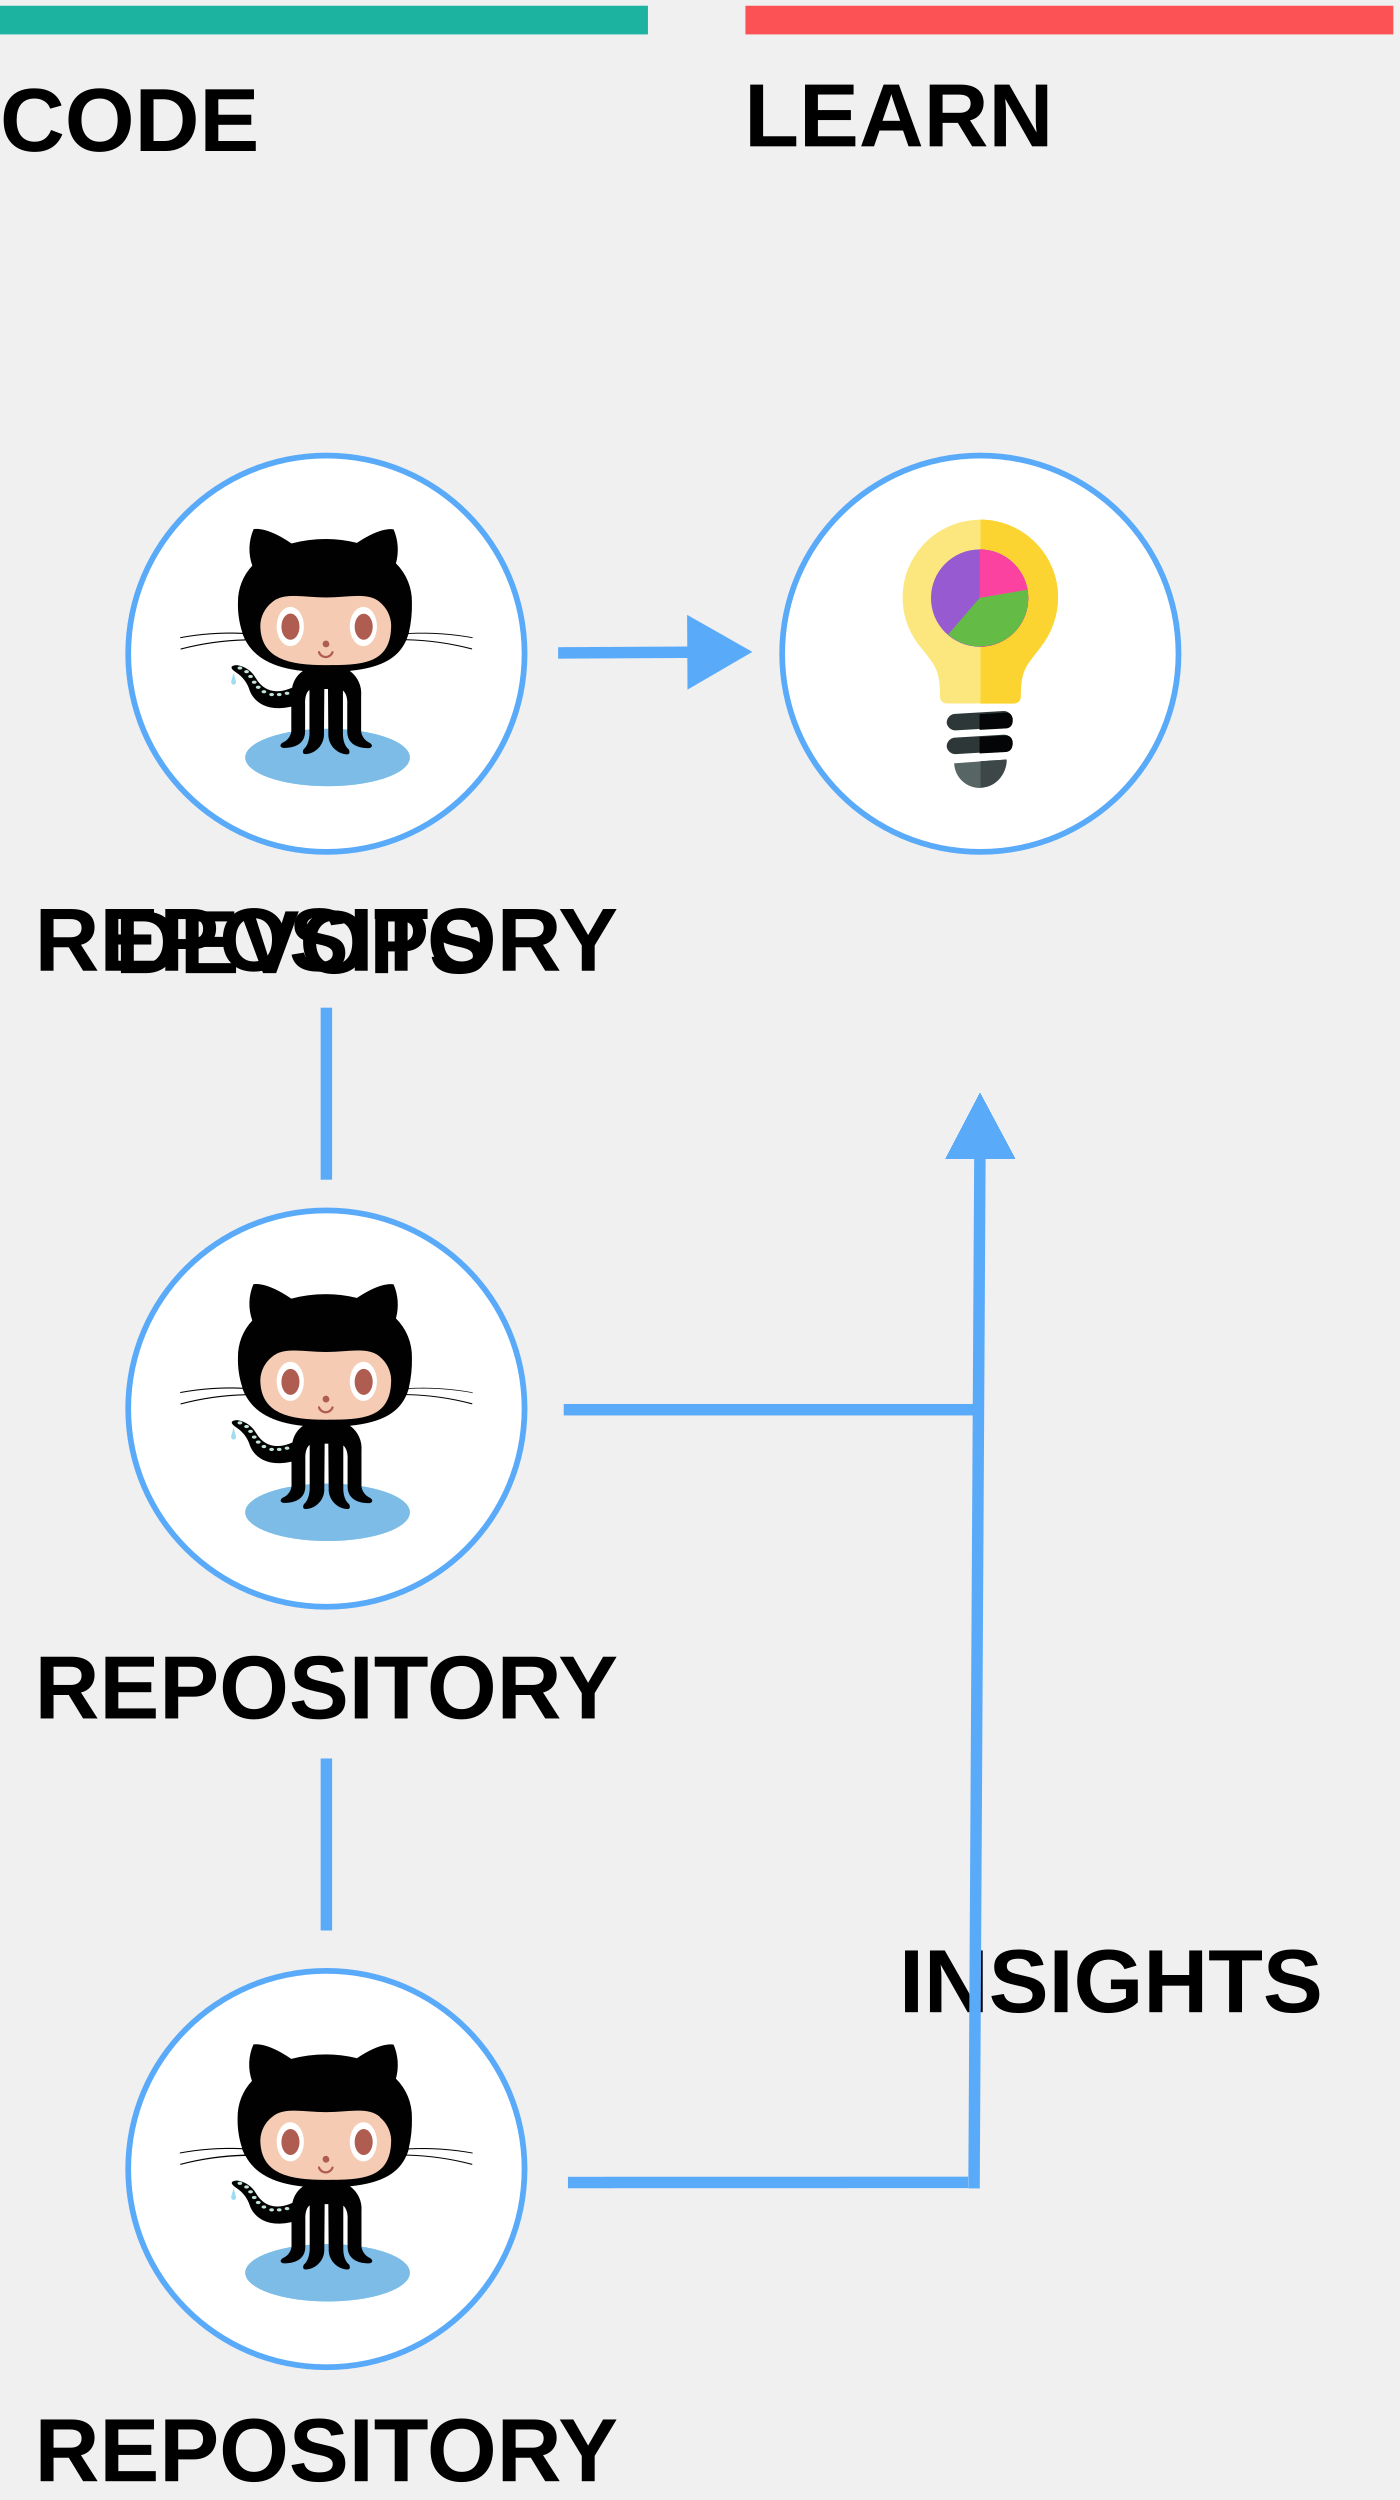
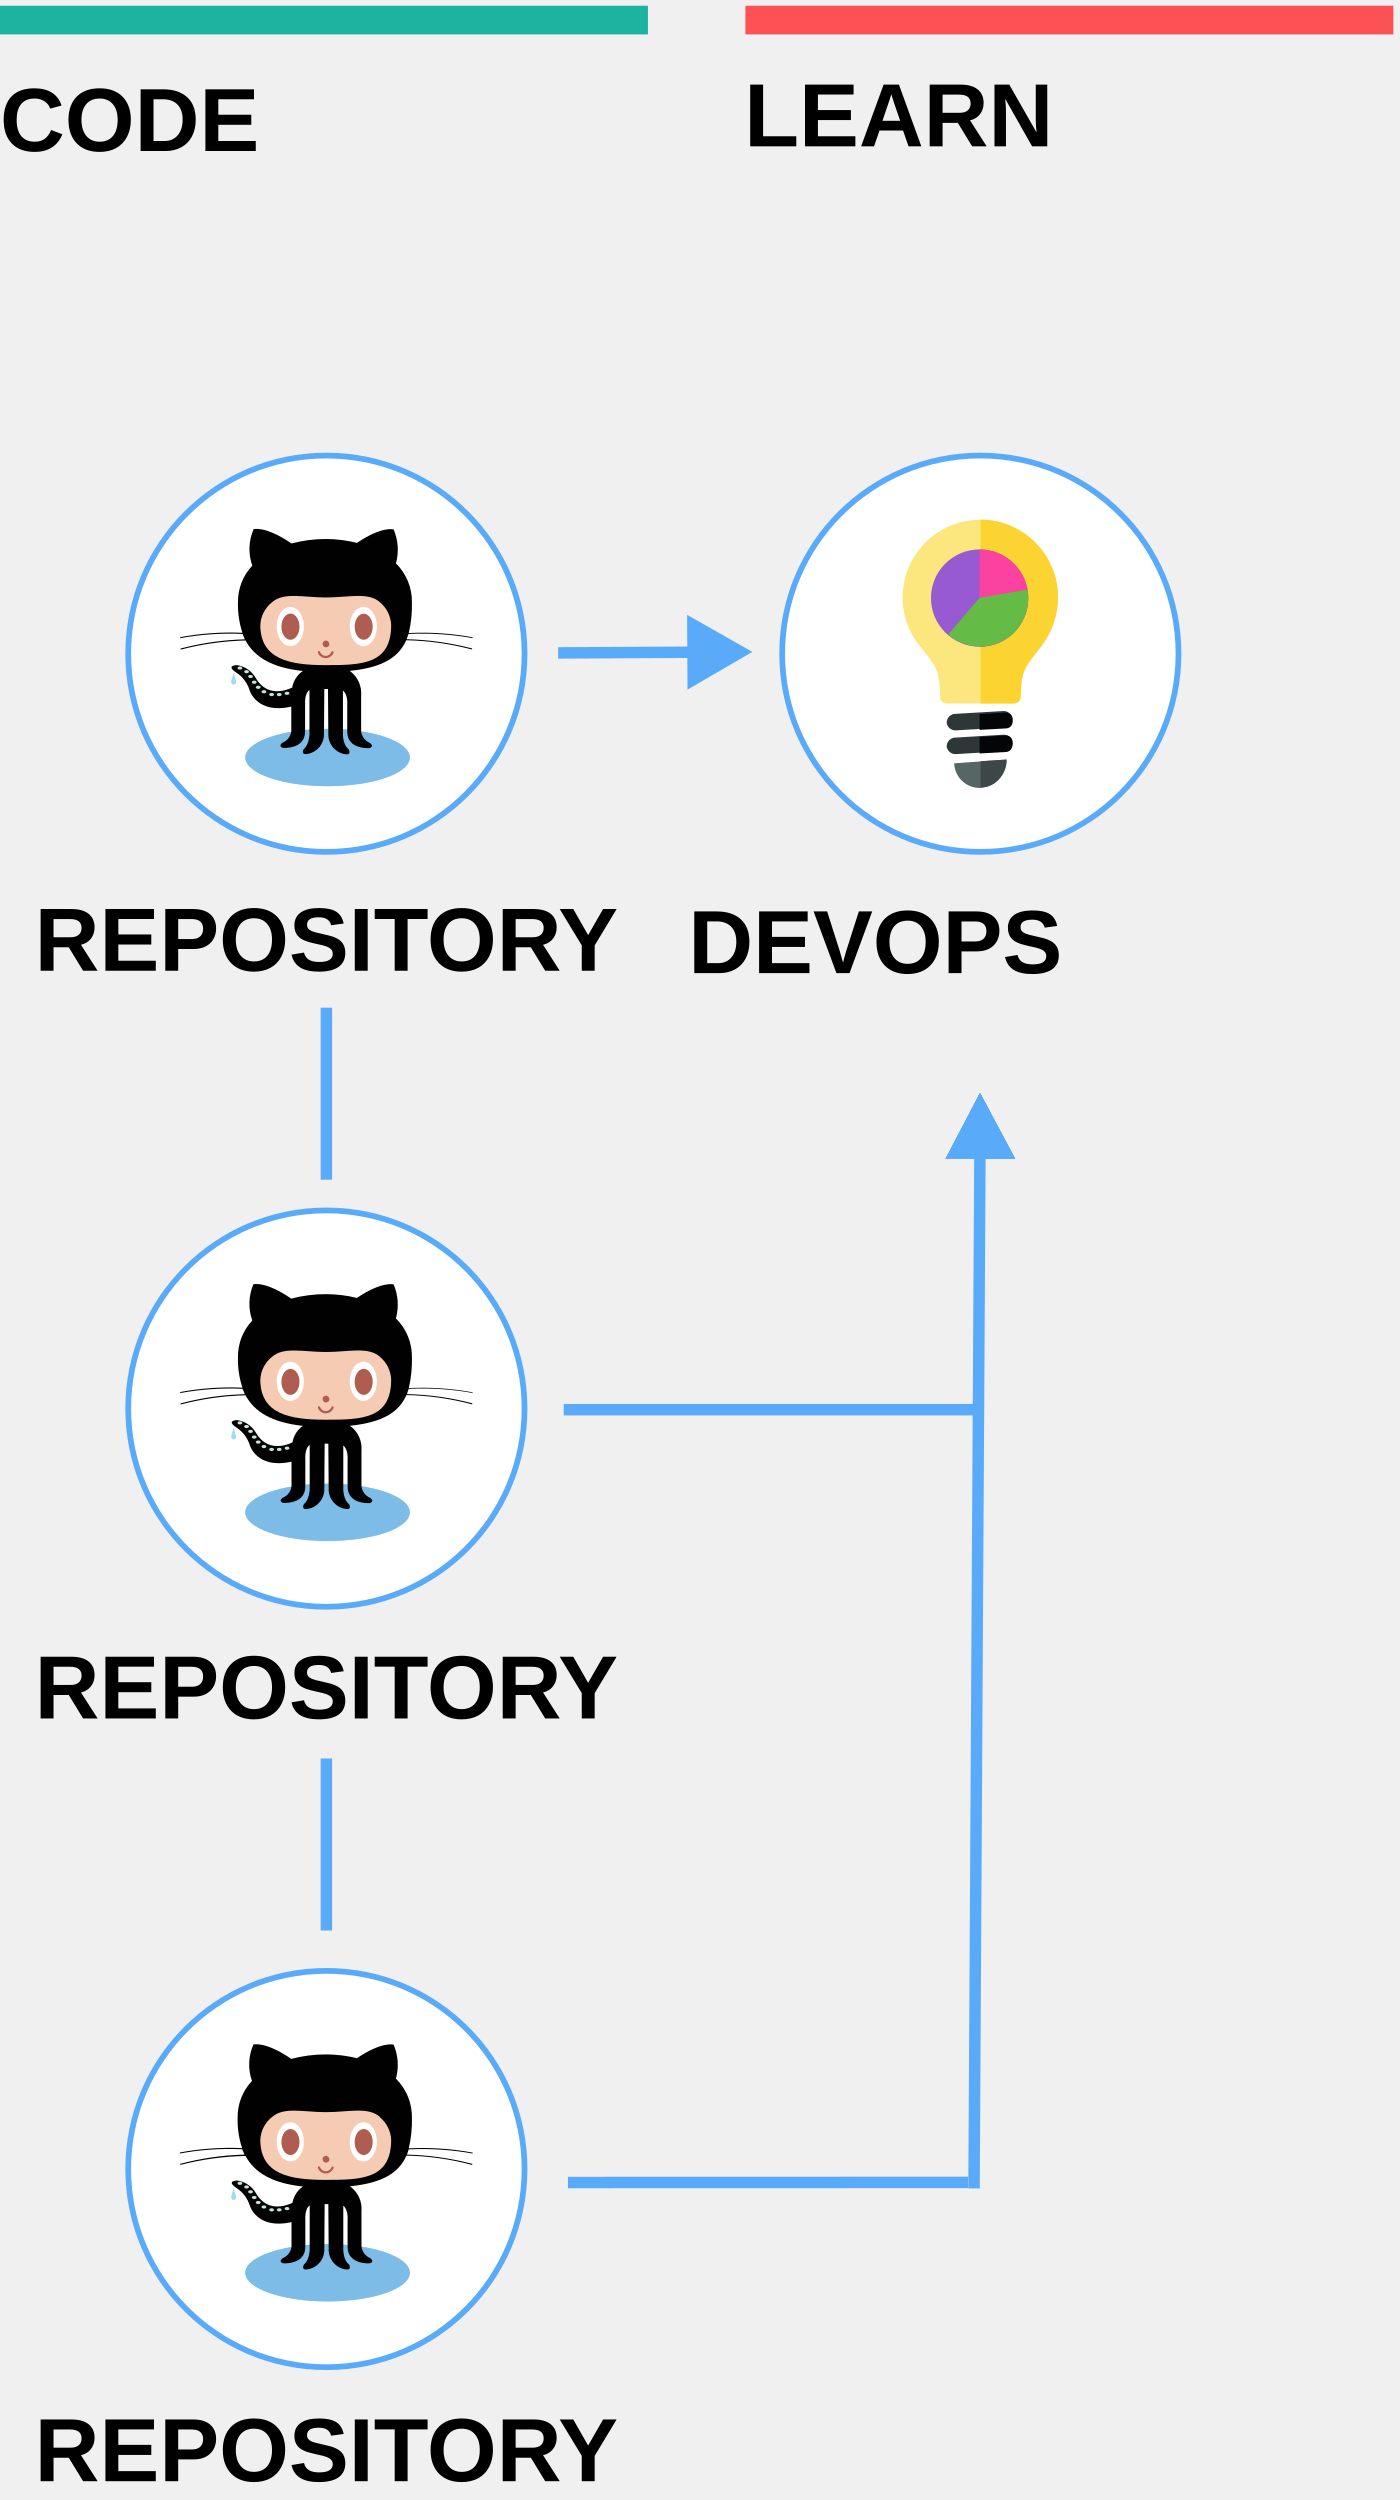
<svg xmlns="http://www.w3.org/2000/svg" width="244px" height="436px" viewBox="0 0 244 436" version="1.1">
  <g id="Page-1" stroke="none" stroke-width="1" fill="none" fill-rule="evenodd">
    <g id="shuyuhi" transform="translate(0, 1)">
      <rect id="svg_8" fill="#1CB3A0" fill-rule="nonzero" x="0" y="0" width="113" height="5" />
      <path d="M56.92,204.74 L56.92,174.74" id="svg_18" stroke="#5AAAFA" stroke-width="2" />
      <g id="svg_19" transform="translate(97, 106)">
        <g id="svg_20">
          <path d="M24.82,6.74 L0.34,6.87" id="svg_21" stroke="#5AAAFA" stroke-width="2" />
          <g id="svg_22" transform="translate(22, 0)" fill="#5AAAFA" fill-rule="nonzero">
            <polygon id="svg_23" points="0.83 0.23 12.21 6.69 0.9 13.27" />
          </g>
        </g>
      </g>
      <path d="M56.92,335.68 L56.92,305.68" id="svg_171" stroke="#5AAAFA" stroke-width="2" />
      <g id="svg_210" transform="translate(98, 244)" stroke="#5AAAFA" stroke-width="2">
        <g id="svg_211">
          <path d="M71.9,0.85 L0.31,0.85" id="svg_212" />
        </g>
      </g>
      <rect id="svg_318" fill="#FC5255" fill-rule="nonzero" x="130" y="0" width="113" height="5" />
      <g id="svg_363" transform="translate(164, 189)" fill="#5AAAFA" fill-rule="nonzero">
        <g id="svg_365">
          <polygon id="e1_366" points="13.04 12.102 6.91 0.626 0.91 12.102" />
        </g>
      </g>
      <g id="svg_363" transform="translate(164, 189)" fill="#5AAAFA" fill-rule="nonzero">
        <g id="svg_365">
          <polygon id="e1_366" points="13.04 12.102 6.91 0.626 0.91 12.102" />
        </g>
      </g>
      <g id="svg_363" transform="translate(164, 189)" fill="#5AAAFA" fill-rule="nonzero">
        <g id="svg_365">
          <polygon id="e1_366" points="13.04 12.102 6.91 0.626 0.91 12.102" />
        </g>
      </g>
      <g id="svg_363" transform="translate(164, 189)" fill="#5AAAFA" fill-rule="nonzero">
        <g id="svg_365">
          <polygon id="e1_366" points="13.04 12.102 6.91 0.626 0.91 12.102" />
        </g>
      </g>
      <g id="svg_363" transform="translate(164, 189)" fill="#5AAAFA" fill-rule="nonzero">
        <g id="svg_365">
          <polygon id="e1_366" points="13.04 12.102 6.91 0.626 0.91 12.102" />
        </g>
      </g>
      <text id="headerSVG.code" fill="#000000" font-family="Arial-BoldMT, Arial" font-size="15.65" font-weight="bold">
        <tspan x="0" y="25.34">CODE</tspan>
      </text>
      <text id="headerSVG.learn" fill="#000000" font-family="Arial-BoldMT, Arial" font-size="15.65" font-weight="bold">
        <tspan x="129.79" y="24.52">LEARN</tspan>
      </text>
      <g id="Group" transform="translate(6, 154)" fill="#000000" font-family="Arial-BoldMT, Arial" font-size="15.65" font-weight="bold">
        <text id="headerSVG.repository1">
          <tspan x="0.04" y="14.3">REPOSITORY</tspan>
        </text>
      </g>
      <g id="Group" transform="translate(6, 284)" fill="#000000" font-family="Arial-BoldMT, Arial" font-size="15.65" font-weight="bold">
        <text id="headerSVG.repository2">
          <tspan x="0.04" y="14.7">REPOSITORY</tspan>
        </text>
      </g>
      <g id="Group" transform="translate(6, 417)" fill="#000000" font-family="Arial-BoldMT, Arial" font-size="15.65" font-weight="bold">
        <text id="headerSVG.repository3">
          <tspan x="0.04" y="14.72">REPOSITORY</tspan>
        </text>
      </g>
-       <g id="Group" transform="translate(20, 154)" fill="#000000" font-family="Arial-BoldMT, Arial" font-size="15.65" font-weight="bold">
+       <g id="Group" transform="translate(120, 154)" fill="#000000" font-family="Arial-BoldMT, Arial" font-size="15.65" font-weight="bold">
        <text id="headerSVG.devops">
          <tspan x="0.04" y="14.72">DEVOPS</tspan>
        </text>
      </g>
-       <g id="Group" transform="translate(20, 165)" fill="#000000" font-family="Arial-BoldMT, Arial" font-size="15.65" font-weight="bold">
+       <g id="Group" transform="translate(120, 165)" fill="#000000" font-family="Arial-BoldMT, Arial" font-size="15.65" font-weight="bold">
        <text id="headerSVG.insights">
          <tspan x="136.79" y="184.92">INSIGHTS</tspan>
        </text>
      </g>
      <path d="M99.05,379.63 L168.85,379.61" id="e2_line" stroke="#5AAAFA" stroke-width="2" />
      <path d="M170.94,192.73 L169.87,380.66" id="e3_line" stroke="#5AAAFA" stroke-width="2" />
      <circle id="svg_4-2" stroke="#5AAAFA" fill="#FFFFFF" fill-rule="nonzero" cx="170.97" cy="113.01" r="34.56" />
      <path d="M175.28,125.86 L166.67,126.38 C165.895,126.4 165.225,125.845 165.1,125.08 L165.1,125.08 C165.081,124.302 165.641,123.63 166.41,123.51 L175,123 C175.775,122.98 176.445,123.535 176.57,124.3 L176.57,124.3 C176.637,124.645 176.564,125.002 176.367,125.293 C176.17,125.584 175.865,125.785 175.52,125.85 L175.28,125.86 Z" id="svg_342" fill="#2E3737" fill-rule="nonzero" />
      <path d="M175.28,130 L166.67,130.52 C165.895,130.54 165.225,129.985 165.1,129.22 L165.1,129.22 C165.081,128.442 165.641,127.77 166.41,127.65 L175.01,127.13 C175.788,127.111 176.46,127.671 176.58,128.44 L176.58,128.44 C176.717,129.139 176.274,129.821 175.58,129.98 L175.28,130 Z" id="svg_343" fill="#2E3737" fill-rule="nonzero" />
      <g id="svg_344" transform="translate(166, 131)" fill="#586565" fill-rule="nonzero">
        <path d="M0.41,1.12 L0.41,1.12 C0.491,3.511 2.447,5.411 4.84,5.42 C7.415,5.312 9.439,3.178 9.41,0.6 L9.41,0.47 L0.41,1.12 Z" id="svg_345" />
      </g>
      <g id="svg_346" transform="translate(157, 89)" fill="#FCE77F" fill-rule="nonzero">
        <path d="M27.53,14.17 C27.516,8.142 23.524,2.846 17.733,1.173 C11.941,-0.499 5.74,1.852 2.515,6.945 C-0.711,12.038 -0.187,18.649 3.8,23.17 C5.89,25.9 6.93,26.69 6.93,31.25 L6.93,31.51 C6.927,31.82 7.048,32.119 7.266,32.34 C7.483,32.562 7.78,32.687 8.09,32.69 L19.71,32.69 C20.356,32.69 20.88,32.166 20.88,31.52 L20.88,31.52 L20.88,31.26 C20.88,26.57 22.06,25.92 24.4,22.79 L24.4,22.79 C26.405,20.363 27.51,17.318 27.53,14.17 L27.53,14.17 Z" id="svg_347" />
        <path d="M24.4,22.75 L24.53,22.48 C24.53,22.61 24.53,22.75 24.4,22.75 Z" id="svg_348" />
      </g>
      <path d="M184.53,103.17 C184.492,95.709 178.461,89.665 171,89.61 L171,121.69 L176.87,121.69 C177.516,121.69 178.04,121.166 178.04,120.52 L178.04,120.52 L178.04,120.26 C178.04,115.57 179.22,114.91 181.56,111.79 L181.56,111.79 C183.467,109.319 184.51,106.291 184.53,103.17 Z" id="svg_349" fill="#FCD432" fill-rule="nonzero" />
      <path d="M176.58,128.86 L176.58,128.34 C176.572,128.048 176.449,127.772 176.237,127.571 C176.025,127.37 175.742,127.262 175.45,127.27 L175.28,127.27 L170.84,127.53 L170.84,130.4 L175.54,130.14 C176.165,130.062 176.611,129.496 176.54,128.87 L176.58,128.86 Z" id="svg_350" fill="#030506" fill-rule="nonzero" />
      <path d="M176.58,124.69 L176.58,124.29 C176.527,123.69 176.001,123.244 175.4,123.29 L175.28,123.29 L170.84,123.55 L170.84,126.29 L175.54,126.03 C176.178,125.972 176.648,125.408 176.59,124.77 C176.59,124.77 176.58,124.72 176.58,124.69 Z" id="svg_351" fill="#030506" fill-rule="nonzero" />
      <path d="M175.54,131.47 L171.01,131.75 L171.01,136.31 C173.49,136.44 175.58,134.09 175.58,131.49 L175.54,131.47 Z" id="svg_352" fill="#3D4747" fill-rule="nonzero" />
      <circle id="svg_353" fill="#975AD1" fill-rule="nonzero" cx="170.84" cy="103.3" r="8.48" />
      <path d="M170.84,94.82 L170.84,111.82 C175.534,111.82 179.34,108.014 179.34,103.32 C179.34,98.626 175.534,94.82 170.84,94.82 Z" id="svg_354" fill="#FC42A0" fill-rule="nonzero" />
      <path d="M177.36,108.75 C178.969,106.83 179.64,104.294 179.19,101.83 L170.84,103.27 L165.36,109.66 C167.062,111.144 169.286,111.888 171.539,111.727 C173.792,111.565 175.887,110.512 177.36,108.8 L177.36,108.75 Z" id="svg_355" fill="#64BC46" fill-rule="nonzero" />
      <circle id="svg_4" stroke="#5AAAFA" fill="#FFFFFF" fill-rule="nonzero" cx="56.92" cy="113.01" r="34.56" />
      <path d="M71.47,131.11 C71.47,133.88 65.04,136.11 57.12,136.11 C49.2,136.11 42.78,133.86 42.78,131.11 C42.78,128.36 49.2,126.11 57.12,126.11 C65.04,126.11 71.47,128.33 71.47,131.11 Z" id="Path" fill="#9EDCF2" fill-rule="nonzero" />
      <path d="M71.47,131.11 C71.47,133.88 65.04,136.11 57.12,136.11 C49.2,136.11 42.78,133.86 42.78,131.11 C42.78,128.36 49.2,126.11 57.12,126.11 C65.04,126.11 71.47,128.33 71.47,131.11 Z" id="Path" fill="#7DBCE7" fill-rule="nonzero" />
      <path d="M40.74,116.36 L40.32,117.8 C40.257,118.076 40.426,118.351 40.7,118.42 C40.855,118.421 41.001,118.344 41.089,118.216 C41.177,118.088 41.196,117.925 41.14,117.78 L40.74,116.36 L40.74,116.36 Z" id="Path" fill="#9EDCF2" fill-rule="nonzero" />
      <path d="M82.42,110.32 L82.42,110.14 C78.751,109.464 75.016,109.216 71.29,109.4 C71.698,107.661 71.883,105.876 71.84,104.09 C71.886,101.524 70.877,99.052 69.05,97.25 C69.595,95.289 69.453,93.2 68.65,91.33 C68.65,91.33 66.65,90.71 62.25,93.68 C60.481,93.233 58.664,93.005 56.84,93 C54.815,92.999 52.798,93.261 50.84,93.78 C46.25,90.65 44.23,91.29 44.23,91.29 C43.348,93.304 43.266,95.578 44,97.65 C42.363,99.383 41.466,101.686 41.5,104.07 C41.451,105.865 41.715,107.655 42.28,109.36 C38.646,109.201 35.006,109.456 31.43,110.12 L31.43,110.3 C35.014,109.642 38.66,109.393 42.3,109.56 C42.42,109.88 42.56,110.2 42.7,110.5 C38.907,110.6 35.138,111.14 31.47,112.11 L31.53,112.29 C35.22,111.328 39.008,110.794 42.82,110.7 C44.37,113.57 47.41,115.45 52.82,116.02 C51.83,116.694 51.156,117.74 50.95,118.92 C49.89,119.42 46.58,120.65 44.58,117.22 C43.902,116.019 42.705,115.199 41.34,115 C41.34,115 39.27,115 41.2,116.29 C42.325,117.02 43.154,118.126 43.54,119.41 C43.54,119.41 44.79,123.6 50.8,122.24 L50.8,126.53 C50.696,127.43 50.104,128.199 49.26,128.53 C49.26,128.53 48.42,129.11 49.32,129.43 C49.32,129.43 53.21,129.75 53.21,126.56 L53.21,121.85 C53.21,121.85 53.05,119.97 53.97,119.34 L53.97,127.08 C53.97,127.08 53.91,128.93 52.97,129.63 C52.97,129.63 52.33,130.77 53.73,130.47 C55.374,130.14 56.543,128.676 56.5,127 L56.56,119.16 L57.2,119.16 L57.26,127 C57.208,128.694 58.387,130.179 60.05,130.51 C61.45,130.83 60.81,129.67 60.81,129.67 C59.81,128.97 59.81,127.12 59.81,127.12 L59.81,119.44 C60.72,120.15 60.56,121.89 60.56,121.89 L60.56,126.6 C60.56,129.79 64.45,129.47 64.45,129.47 C65.35,129.15 64.51,128.57 64.51,128.57 C63.681,128.223 63.098,127.461 62.98,126.57 L62.98,120.38 C63.143,118.672 62.39,117.006 61,116 C66.79,115.43 69.56,113.57 70.84,110.66 C74.707,110.739 78.551,111.28 82.29,112.27 L82.35,112.09 C78.615,111.116 74.779,110.576 70.92,110.48 C71.04,110.18 71.14,109.88 71.24,109.56 C74.999,109.384 78.766,109.632 82.47,110.3 L82.42,110.32 Z" id="Path" fill="#010101" fill-rule="nonzero" />
      <path d="M66.22,104 C67.43,104.984 68.159,106.441 68.22,108 C68.22,114.87 63.12,115 56.81,115 C50.5,115 45.4,114 45.4,108 C45.469,106.463 46.198,105.031 47.4,104.07 C49.45,102.2 52.92,103.2 56.85,103.2 C60.78,103.2 64.23,102.2 66.29,104.05 L66.22,104 Z" id="Path" fill="#F5CCB3" fill-rule="nonzero" />
      <path d="M53,108.26 C53,110.16 51.95,111.68 50.63,111.68 C49.31,111.68 48.25,110.14 48.25,108.26 C48.25,106.38 49.31,104.85 50.63,104.85 C51.95,104.85 53,106.37 53,108.26 Z" id="Path" fill="#FFFFFF" fill-rule="nonzero" />
      <path d="M52.23,108.3 C52.23,109.56 51.52,110.58 50.66,110.58 C49.8,110.58 49.08,109.58 49.08,108.3 C49.08,107.02 49.8,106 50.66,106 C51.52,106 52.23,107.05 52.23,108.3 Z" id="Path" fill="#AF5C51" fill-rule="nonzero" />
      <path d="M65.74,108.26 C65.74,110.16 64.68,111.68 63.37,111.68 C62.06,111.68 61,110.14 61,108.26 C61,106.38 62.06,104.85 63.38,104.85 C64.7,104.85 65.74,106.37 65.74,108.26 Z" id="Path" fill="#FFFFFF" fill-rule="nonzero" />
      <path d="M65,108.3 C65,109.56 64.28,110.58 63.43,110.58 C62.58,110.58 61.85,109.58 61.85,108.3 C61.85,107.02 62.57,106.03 63.43,106.03 C64.29,106.03 65,107.05 65,108.3 Z M57.46,111.3 C57.46,111.631 57.191,111.9 56.86,111.9 C56.529,111.9 56.26,111.631 56.26,111.3 C56.26,110.969 56.529,110.7 56.86,110.7 C57.176,110.721 57.421,110.984 57.42,111.3 L57.46,111.3 Z M55.46,112.79 C55.434,112.725 55.447,112.65 55.492,112.597 C55.538,112.544 55.61,112.52 55.678,112.535 C55.747,112.55 55.801,112.602 55.82,112.67 C55.963,113.101 56.366,113.391 56.82,113.39 C57.269,113.377 57.665,113.092 57.82,112.67 C57.857,112.576 57.961,112.527 58.057,112.559 C58.153,112.591 58.207,112.693 58.18,112.79 C57.982,113.381 57.428,113.78 56.805,113.78 C56.182,113.78 55.628,113.381 55.43,112.79 L55.46,112.79 Z" id="Shape" fill="#AF5C51" fill-rule="nonzero" />
      <path d="M42.26,115.51 C42.26,115.67 42.08,115.78 41.84,115.78 C41.6,115.78 41.42,115.67 41.42,115.51 C41.42,115.35 41.6,115.23 41.84,115.23 C42.08,115.23 42.26,115.35 42.26,115.51 Z M43.42,116.14 C43.42,116.3 43.24,116.42 43,116.42 C42.76,116.42 42.58,116.3 42.58,116.14 C42.58,115.98 42.76,115.86 43,115.86 C43.24,115.86 43.42,116 43.42,116.14 L43.42,116.14 Z M44.11,116.98 C44.11,117.14 43.94,117.26 43.7,117.26 C43.46,117.26 43.28,117.14 43.28,116.98 C43.28,116.82 43.46,116.7 43.7,116.7 C43.94,116.7 44.11,116.82 44.11,117 L44.11,116.98 Z M44.75,117.98 C44.75,118.14 44.57,118.26 44.33,118.26 C44.09,118.26 43.92,118.14 43.92,117.98 C43.92,117.82 44.09,117.7 44.33,117.7 C44.57,117.7 44.75,117.78 44.75,117.94 L44.75,117.98 Z M45.45,118.86 C45.45,119.02 45.27,119.14 45.03,119.14 C44.79,119.14 44.61,119.02 44.61,118.86 C44.61,118.7 44.79,118.58 45.03,118.58 C45.27,118.58 45.45,118.66 45.45,118.82 L45.45,118.86 Z M46.45,119.64 C46.45,119.79 46.27,119.91 46.03,119.91 C45.79,119.91 45.61,119.79 45.61,119.64 C45.61,119.49 45.79,119.36 46.03,119.36 C46.27,119.36 46.41,119.44 46.41,119.6 L46.45,119.64 Z M47.79,120.13 C47.79,120.29 47.61,120.41 47.37,120.41 C47.13,120.41 46.95,120.29 46.95,120.13 C46.95,119.97 47.13,119.85 47.37,119.85 C47.61,119.85 47.75,119.93 47.75,120.09 L47.79,120.13 Z M49.12,120.13 C49.12,120.29 48.94,120.41 48.7,120.41 C48.46,120.41 48.28,120.29 48.28,120.13 C48.28,119.97 48.46,119.85 48.7,119.85 C48.94,119.85 49.08,119.93 49.08,120.09 L49.12,120.13 Z M50.48,119.91 C50.48,120.07 50.3,120.19 50.06,120.19 C49.82,120.19 49.64,120.07 49.64,119.91 C49.64,119.75 49.82,119.64 50.06,119.64 C50.3,119.64 50.44,119.71 50.44,119.87 L50.48,119.91 Z" id="Shape" fill="#C4E5D9" fill-rule="nonzero" />
      <circle id="svg_4-2-2" stroke="#5AAAFA" fill="#FFFFFF" fill-rule="nonzero" cx="56.92" cy="244.66" r="34.56" />
      <path d="M71.47,262.75 C71.47,265.53 65.04,267.75 57.12,267.75 C49.2,267.75 42.78,265.5 42.78,262.75 C42.78,260 49.2,257.75 57.12,257.75 C65.04,257.75 71.47,260 71.47,262.75 Z" id="Path" fill="#9EDCF2" fill-rule="nonzero" />
      <path d="M71.47,262.75 C71.47,265.53 65.04,267.75 57.12,267.75 C49.2,267.75 42.78,265.5 42.78,262.75 C42.78,260 49.2,257.75 57.12,257.75 C65.04,257.75 71.47,260 71.47,262.75 Z" id="Path" fill="#7DBCE7" fill-rule="nonzero" />
      <path d="M40.74,248 L40.32,249.44 C40.32,249.44 40.22,249.96 40.7,250.05 C40.855,250.054 41.001,249.98 41.09,249.854 C41.178,249.727 41.197,249.564 41.14,249.42 L40.74,248 L40.74,248 Z" id="Path" fill="#9EDCF2" fill-rule="nonzero" />
      <path d="M82.42,242 L82.42,241.82 C78.751,241.144 75.016,240.896 71.29,241.08 C71.698,239.341 71.883,237.556 71.84,235.77 C71.887,233.204 70.878,230.731 69.05,228.93 C69.592,226.965 69.451,224.874 68.65,223 C68.65,223 66.65,222.39 62.25,225.36 C60.467,224.917 58.637,224.695 56.8,224.7 C54.775,224.699 52.758,224.961 50.8,225.48 C46.21,222.35 44.19,222.98 44.19,222.98 C43.333,224.988 43.266,227.245 44,229.3 C42.361,231.032 41.464,233.336 41.5,235.72 C41.452,237.515 41.716,239.305 42.28,241.01 C38.646,240.851 35.006,241.106 31.43,241.77 L31.43,241.95 C35.014,241.292 38.66,241.043 42.3,241.21 C42.42,241.53 42.56,241.85 42.7,242.15 C38.906,242.24 35.136,242.78 31.47,243.76 L31.53,243.94 C35.219,242.971 39.007,242.434 42.82,242.34 C44.37,245.22 47.41,247.09 52.82,247.67 C51.852,248.352 51.197,249.393 51,250.56 C49.94,251.06 46.63,252.3 44.63,248.87 C43.945,247.674 42.745,246.862 41.38,246.67 C41.38,246.67 39.31,246.67 41.24,247.97 C42.363,248.697 43.192,249.799 43.58,251.08 C43.58,251.08 44.83,255.27 50.84,253.92 L50.84,258.2 C50.734,259.099 50.142,259.868 49.3,260.2 C49.3,260.2 48.46,260.78 49.36,261.1 C49.36,261.1 53.25,261.42 53.25,258.22 L53.25,253.52 C53.25,253.52 53.09,251.64 54.01,251 L54.01,258.74 C54.01,258.74 53.95,260.6 53.01,261.3 C53.01,261.3 52.37,262.43 53.77,262.13 C55.439,261.81 56.625,260.319 56.56,258.62 L56.62,250.78 L57.26,250.78 L57.32,258.62 C57.264,260.316 58.445,261.802 60.11,262.13 C61.51,262.45 60.87,261.3 60.87,261.3 C59.87,260.6 59.87,258.74 59.87,258.74 L59.87,251.1 C60.78,251.82 60.62,253.56 60.62,253.56 L60.62,258.26 C60.62,261.46 64.51,261.14 64.51,261.14 C65.41,260.82 64.57,260.24 64.57,260.24 C63.742,259.891 63.16,259.13 63.04,258.24 L63.04,252 C63.187,250.299 62.427,248.646 61.04,247.65 C66.83,247.07 69.6,245.22 70.88,242.3 C74.748,242.378 78.592,242.922 82.33,243.92 L82.39,243.74 C78.656,242.756 74.82,242.216 70.96,242.13 C71.08,241.83 71.18,241.53 71.28,241.21 C75.039,241.034 78.806,241.282 82.51,241.95 L82.42,242 Z" id="Path" fill="#010101" fill-rule="nonzero" />
      <path d="M66.22,235.6 C67.43,236.584 68.159,238.041 68.22,239.6 C68.22,246.46 63.12,246.6 56.81,246.6 C50.5,246.6 45.4,245.6 45.4,239.6 C45.469,238.063 46.198,236.631 47.4,235.67 C49.45,233.8 52.92,234.79 56.85,234.79 C60.78,234.79 64.23,233.79 66.29,235.65 L66.22,235.6 Z" id="Path" fill="#F5CCB3" fill-rule="nonzero" />
      <path d="M53,239.91 C53,241.81 51.95,243.32 50.63,243.32 C49.31,243.32 48.25,241.79 48.25,239.91 C48.25,238.03 49.31,236.5 50.63,236.5 C51.95,236.5 53,238 53,239.91 Z" id="Path" fill="#FFFFFF" fill-rule="nonzero" />
      <path d="M52.23,240 C52.23,241.26 51.52,242.27 50.66,242.27 C49.8,242.27 49.08,241.27 49.08,240 C49.08,238.73 49.8,237.73 50.66,237.73 C51.52,237.73 52.23,238.69 52.23,240 Z" id="Path" fill="#AF5C51" fill-rule="nonzero" />
      <path d="M65.74,239.91 C65.74,241.81 64.68,243.32 63.37,243.32 C62.06,243.32 61,241.79 61,239.91 C61,238.03 62.06,236.5 63.38,236.5 C64.7,236.5 65.74,238 65.74,239.91 Z" id="Path" fill="#FFFFFF" fill-rule="nonzero" />
      <path d="M65,240 C65,241.26 64.28,242.27 63.43,242.27 C62.58,242.27 61.85,241.27 61.85,240 C61.85,238.73 62.57,237.73 63.43,237.73 C64.29,237.73 65,238.69 65,240 Z M57.46,243 C57.46,243.331 57.191,243.6 56.86,243.6 C56.529,243.6 56.26,243.331 56.26,243 C56.257,242.84 56.32,242.686 56.433,242.573 C56.546,242.46 56.7,242.397 56.86,242.4 C57.154,242.418 57.391,242.647 57.42,242.94 L57.46,243 Z M55.46,244.5 C55.434,244.435 55.447,244.36 55.492,244.307 C55.538,244.254 55.61,244.23 55.678,244.245 C55.747,244.26 55.801,244.312 55.82,244.38 C55.963,244.811 56.366,245.101 56.82,245.1 C57.269,245.087 57.665,244.802 57.82,244.38 C57.857,244.286 57.961,244.237 58.057,244.269 C58.153,244.301 58.207,244.403 58.18,244.5 C57.982,245.091 57.428,245.49 56.805,245.49 C56.182,245.49 55.628,245.091 55.43,244.5 L55.46,244.5 Z" id="Shape" fill="#AF5C51" fill-rule="nonzero" />
      <path d="M42.26,247.15 C42.26,247.31 42.08,247.43 41.84,247.43 C41.6,247.43 41.42,247.31 41.42,247.15 C41.42,246.99 41.6,246.87 41.84,246.87 C42.08,246.87 42.26,247 42.26,247.15 Z M43.42,247.79 C43.42,247.95 43.24,248.07 43,248.07 C42.76,248.07 42.58,247.95 42.58,247.79 C42.58,247.63 42.76,247.51 43,247.51 C43.24,247.51 43.42,247.63 43.42,247.79 L43.42,247.79 Z M44.11,248.63 C44.11,248.79 43.94,248.91 43.7,248.91 C43.46,248.91 43.28,248.79 43.28,248.63 C43.28,248.47 43.46,248.35 43.7,248.35 C43.94,248.35 44.11,248.47 44.11,248.63 L44.11,248.63 Z M44.75,249.63 C44.75,249.79 44.57,249.91 44.33,249.91 C44.09,249.91 43.92,249.79 43.92,249.63 C43.92,249.47 44.09,249.35 44.33,249.35 C44.57,249.35 44.75,249.43 44.75,249.59 L44.75,249.63 Z M45.45,250.5 C45.45,250.66 45.27,250.78 45.03,250.78 C44.79,250.78 44.61,250.66 44.61,250.5 C44.61,250.34 44.79,250.22 45.03,250.22 C45.27,250.22 45.45,250.3 45.45,250.46 L45.45,250.5 Z M46.45,251.28 C46.45,251.44 46.27,251.56 46.03,251.56 C45.79,251.56 45.61,251.44 45.61,251.28 C45.61,251.12 45.79,251 46.03,251 C46.27,251 46.41,251.08 46.41,251.24 L46.45,251.28 Z M47.79,251.78 C47.79,251.94 47.61,252.06 47.37,252.06 C47.13,252.06 46.95,251.94 46.95,251.78 C46.95,251.62 47.13,251.5 47.37,251.5 C47.61,251.5 47.75,251.58 47.75,251.74 L47.79,251.78 Z M49.12,251.78 C49.12,251.94 48.94,252.06 48.7,252.06 C48.46,252.06 48.28,251.94 48.28,251.78 C48.28,251.62 48.46,251.5 48.7,251.5 C48.94,251.5 49.08,251.58 49.08,251.74 L49.12,251.78 Z M50.48,251.56 C50.48,251.72 50.3,251.84 50.06,251.84 C49.82,251.84 49.64,251.72 49.64,251.56 C49.64,251.4 49.82,251.28 50.06,251.28 C50.3,251.28 50.44,251.36 50.44,251.52 L50.48,251.56 Z" id="Shape" fill="#C4E5D9" fill-rule="nonzero" />
      <circle id="svg_4-3" stroke="#5AAAFA" fill="#FFFFFF" fill-rule="nonzero" cx="56.92" cy="377.28" r="34.56" />
      <path d="M71.47,395.37 C71.47,398.15 65.04,400.37 57.12,400.37 C49.2,400.37 42.78,398.12 42.78,395.37 C42.78,392.62 49.2,390.37 57.12,390.37 C65.04,390.37 71.47,392.6 71.47,395.37 Z" id="Path" fill="#9EDCF2" fill-rule="nonzero" />
      <path d="M71.47,395.37 C71.47,398.15 65.04,400.37 57.12,400.37 C49.2,400.37 42.78,398.12 42.78,395.37 C42.78,392.62 49.2,390.37 57.12,390.37 C65.04,390.37 71.47,392.6 71.47,395.37 Z" id="Path" fill="#7DBCE7" fill-rule="nonzero" />
      <path d="M40.74,380.63 L40.32,382.07 C40.258,382.343 40.427,382.616 40.7,382.68 C40.855,382.684 41.001,382.61 41.09,382.484 C41.178,382.357 41.197,382.194 41.14,382.05 L40.74,380.63 L40.74,380.63 Z" id="Path" fill="#9EDCF2" fill-rule="nonzero" />
      <path d="M82.42,374.59 L82.42,374.41 C78.751,373.734 75.016,373.486 71.29,373.67 C71.698,371.931 71.883,370.146 71.84,368.36 C71.887,365.794 70.878,363.321 69.05,361.52 C69.592,359.555 69.451,357.464 68.65,355.59 C68.65,355.59 66.65,354.97 62.25,357.95 C60.467,357.507 58.637,357.285 56.8,357.29 C54.775,357.289 52.758,357.551 50.8,358.07 C46.21,354.93 44.19,355.57 44.19,355.57 C43.307,357.579 43.218,359.848 43.94,361.92 C42.301,363.652 41.404,365.956 41.44,368.34 C41.392,370.135 41.656,371.925 42.22,373.63 C38.586,373.471 34.946,373.726 31.37,374.39 L31.37,374.57 C34.954,373.912 38.6,373.663 42.24,373.83 C42.36,374.15 42.5,374.47 42.64,374.76 C38.846,374.859 35.077,375.402 31.41,376.38 L31.47,376.56 C35.18,375.599 38.989,375.076 42.82,375 C44.37,377.88 47.41,379.75 52.82,380.33 C51.861,381.003 51.207,382.027 51,383.18 C49.94,383.68 46.63,384.92 44.63,381.49 C43.945,380.294 42.745,379.482 41.38,379.29 C41.38,379.29 39.31,379.29 41.24,380.59 C42.363,381.317 43.192,382.419 43.58,383.7 C43.58,383.7 44.83,387.89 50.84,386.54 L50.84,390.82 C50.734,391.719 50.142,392.488 49.3,392.82 C49.3,392.82 48.46,393.4 49.36,393.72 C49.36,393.72 53.25,394.04 53.25,390.84 L53.25,386.14 C53.25,386.14 53.09,384.26 54.01,383.62 L54.01,391.36 C54.01,391.36 53.95,393.22 53.01,393.92 C53.01,393.92 52.37,395.05 53.77,394.75 C55.439,394.43 56.625,392.939 56.56,391.24 L56.62,383.4 L57.26,383.4 L57.32,391.24 C57.264,392.936 58.445,394.422 60.11,394.75 C61.51,395.07 60.87,393.92 60.87,393.92 C59.87,393.22 59.87,391.36 59.87,391.36 L59.87,383.68 C60.78,384.4 60.62,386.14 60.62,386.14 L60.62,390.84 C60.62,394.04 64.51,393.72 64.51,393.72 C65.41,393.4 64.57,392.82 64.57,392.82 C63.742,392.471 63.16,391.71 63.04,390.82 L63.04,384.64 C63.187,382.939 62.427,381.286 61.04,380.29 C66.83,379.71 69.6,377.86 70.88,374.94 C74.748,375.018 78.592,375.562 82.33,376.56 L82.39,376.38 C78.656,375.399 74.82,374.855 70.96,374.76 C71.08,374.47 71.18,374.17 71.28,373.85 C75.039,373.674 78.806,373.922 82.51,374.59 L82.42,374.59 Z" id="Path" fill="#010101" fill-rule="nonzero" />
      <path d="M66.22,368.22 C67.418,369.193 68.145,370.629 68.22,372.17 C68.22,379.03 63.12,379.17 56.81,379.17 C50.5,379.17 45.4,378.22 45.4,372.17 C45.469,370.633 46.198,369.201 47.4,368.24 C49.45,366.37 52.92,367.36 56.85,367.36 C60.78,367.36 64.23,366.36 66.29,368.22 L66.22,368.22 Z" id="Path" fill="#F5CCB3" fill-rule="nonzero" />
      <path d="M53,372.53 C53,374.43 51.95,375.94 50.63,375.94 C49.31,375.94 48.25,374.41 48.25,372.53 C48.25,370.65 49.31,369.12 50.63,369.12 C51.95,369.12 53,370.64 53,372.53 Z" id="Path" fill="#FFFFFF" fill-rule="nonzero" />
      <path d="M52.23,372.57 C52.23,373.83 51.52,374.84 50.66,374.84 C49.8,374.84 49.08,373.84 49.08,372.57 C49.08,371.3 49.8,370.3 50.66,370.3 C51.52,370.3 52.23,371.31 52.23,372.57 Z" id="Path" fill="#AF5C51" fill-rule="nonzero" />
      <path d="M65.74,372.53 C65.74,374.43 64.68,375.94 63.37,375.94 C62.06,375.94 61,374.41 61,372.53 C61,370.65 62.06,369.12 63.38,369.12 C64.7,369.12 65.74,370.64 65.74,372.53 Z" id="Path" fill="#FFFFFF" fill-rule="nonzero" />
      <path d="M65,372.57 C65,373.83 64.28,374.84 63.43,374.84 C62.58,374.84 61.85,373.84 61.85,372.57 C61.85,371.3 62.57,370.3 63.43,370.3 C64.29,370.3 65,371.31 65,372.57 Z M57.46,375.57 C57.46,375.901 57.191,376.17 56.86,376.17 C56.529,376.17 56.26,375.901 56.26,375.57 C56.257,375.41 56.32,375.256 56.433,375.143 C56.546,375.03 56.7,374.967 56.86,374.97 C57.172,374.991 57.415,375.248 57.42,375.56 L57.46,375.57 Z M55.46,377.07 C55.434,377.005 55.447,376.93 55.492,376.877 C55.538,376.824 55.61,376.8 55.678,376.815 C55.747,376.83 55.801,376.882 55.82,376.95 C55.963,377.381 56.366,377.671 56.82,377.67 C57.269,377.657 57.665,377.372 57.82,376.95 C57.857,376.856 57.961,376.807 58.057,376.839 C58.153,376.871 58.207,376.973 58.18,377.07 C57.982,377.661 57.428,378.06 56.805,378.06 C56.182,378.06 55.628,377.661 55.43,377.07 L55.46,377.07 Z" id="Shape" fill="#AF5C51" fill-rule="nonzero" />
      <path d="M42.26,379.77 C42.26,379.93 42.08,380.05 41.84,380.05 C41.6,380.05 41.42,379.93 41.42,379.77 C41.42,379.61 41.6,379.49 41.84,379.49 C42.08,379.49 42.26,379.61 42.26,379.77 Z M43.42,380.41 C43.42,380.57 43.24,380.69 43,380.69 C42.76,380.69 42.58,380.57 42.58,380.41 C42.58,380.25 42.76,380.13 43,380.13 C43.24,380.13 43.42,380.25 43.42,380.41 L43.42,380.41 Z M44.11,381.25 C44.11,381.41 43.94,381.53 43.7,381.53 C43.46,381.53 43.28,381.41 43.28,381.25 C43.28,381.09 43.46,380.97 43.7,380.97 C43.94,380.97 44.11,381.09 44.11,381.25 L44.11,381.25 Z M44.75,382.25 C44.75,382.41 44.57,382.53 44.33,382.53 C44.09,382.53 43.92,382.41 43.92,382.25 C43.92,382.09 44.09,381.97 44.33,381.97 C44.57,381.97 44.75,382.05 44.75,382.21 L44.75,382.25 Z M45.45,383.12 C45.45,383.28 45.27,383.4 45.03,383.4 C44.79,383.4 44.61,383.28 44.61,383.12 C44.61,382.96 44.79,382.84 45.03,382.84 C45.27,382.84 45.45,382.92 45.45,383.08 L45.45,383.12 Z M46.45,383.9 C46.45,384.06 46.27,384.18 46.03,384.18 C45.79,384.18 45.61,384.06 45.61,383.9 C45.61,383.74 45.79,383.62 46.03,383.62 C46.27,383.62 46.41,383.7 46.41,383.86 L46.45,383.9 Z M47.79,384.4 C47.79,384.56 47.61,384.68 47.37,384.68 C47.13,384.68 46.95,384.56 46.95,384.4 C46.95,384.24 47.13,384.12 47.37,384.12 C47.61,384.12 47.75,384.2 47.75,384.36 L47.79,384.4 Z M49.12,384.4 C49.12,384.56 48.94,384.68 48.7,384.68 C48.46,384.68 48.28,384.56 48.28,384.4 C48.28,384.24 48.46,384.12 48.7,384.12 C48.94,384.12 49.08,384.2 49.08,384.36 L49.12,384.4 Z M50.48,384.18 C50.48,384.34 50.3,384.46 50.06,384.46 C49.82,384.46 49.64,384.34 49.64,384.18 C49.64,384.02 49.82,383.9 50.06,383.9 C50.3,383.9 50.44,384 50.44,384.14 L50.48,384.18 Z" id="Shape" fill="#C4E5D9" fill-rule="nonzero" />
    </g>
  </g>
</svg>
